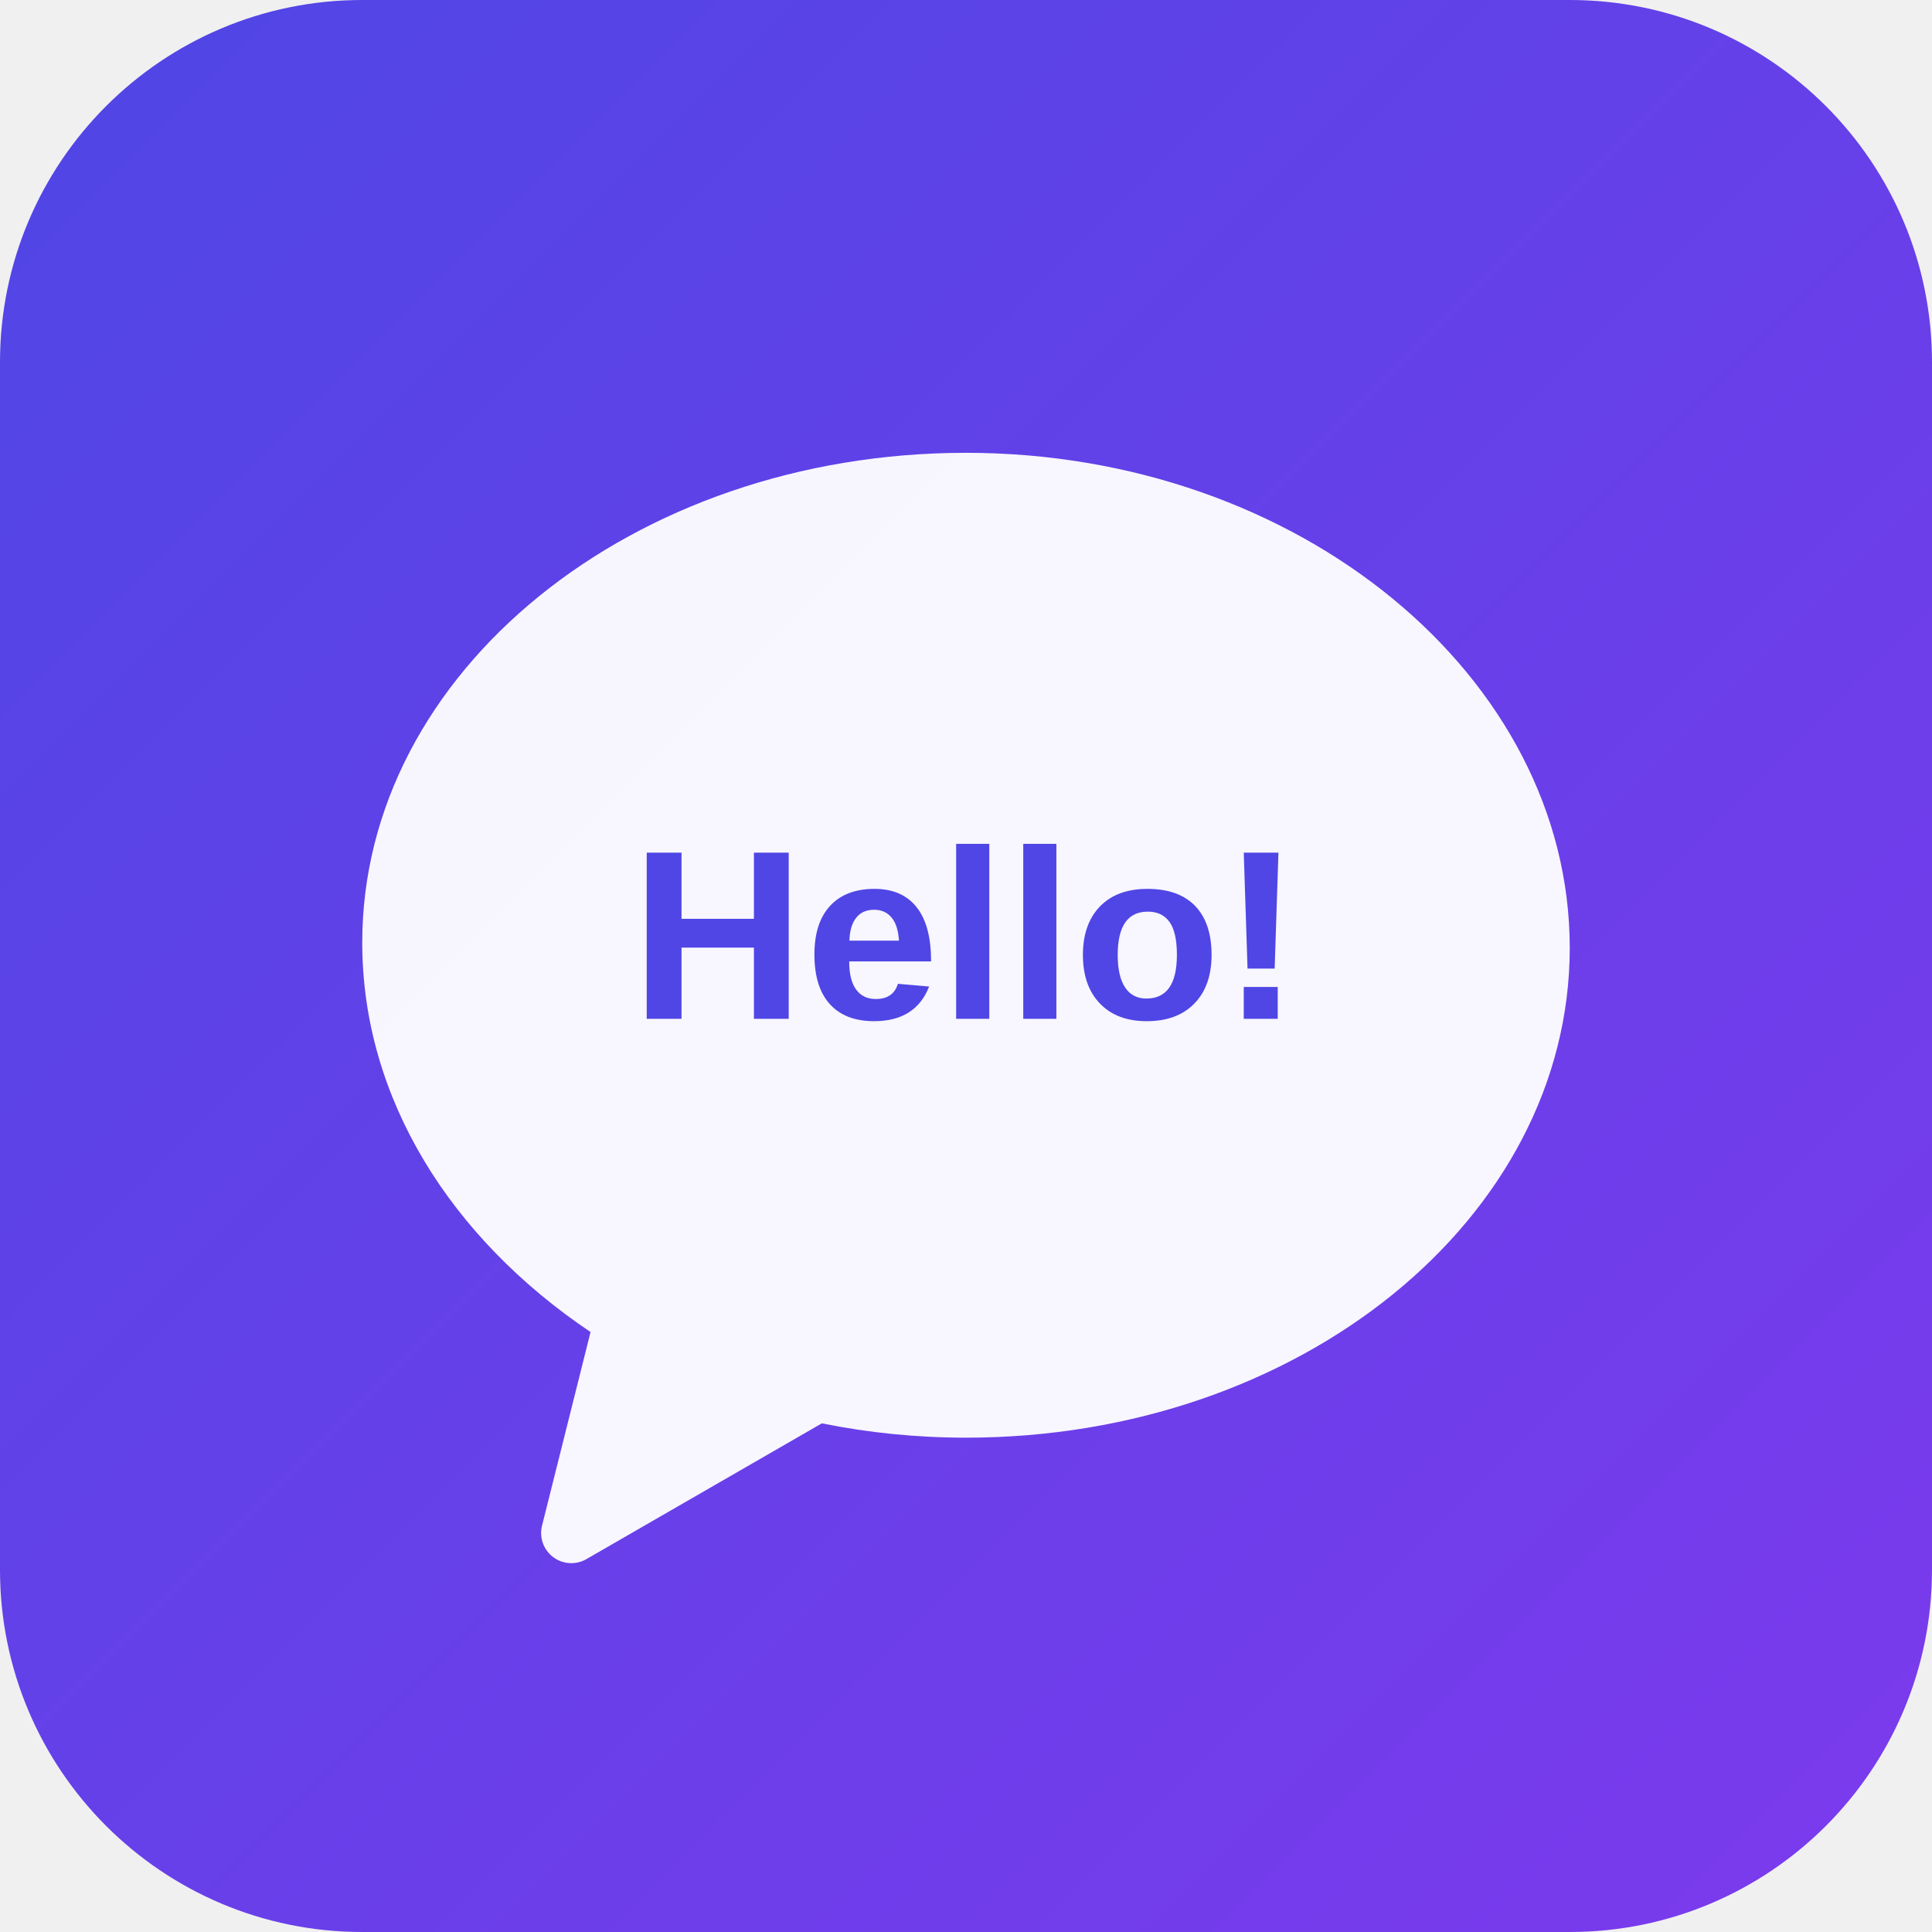
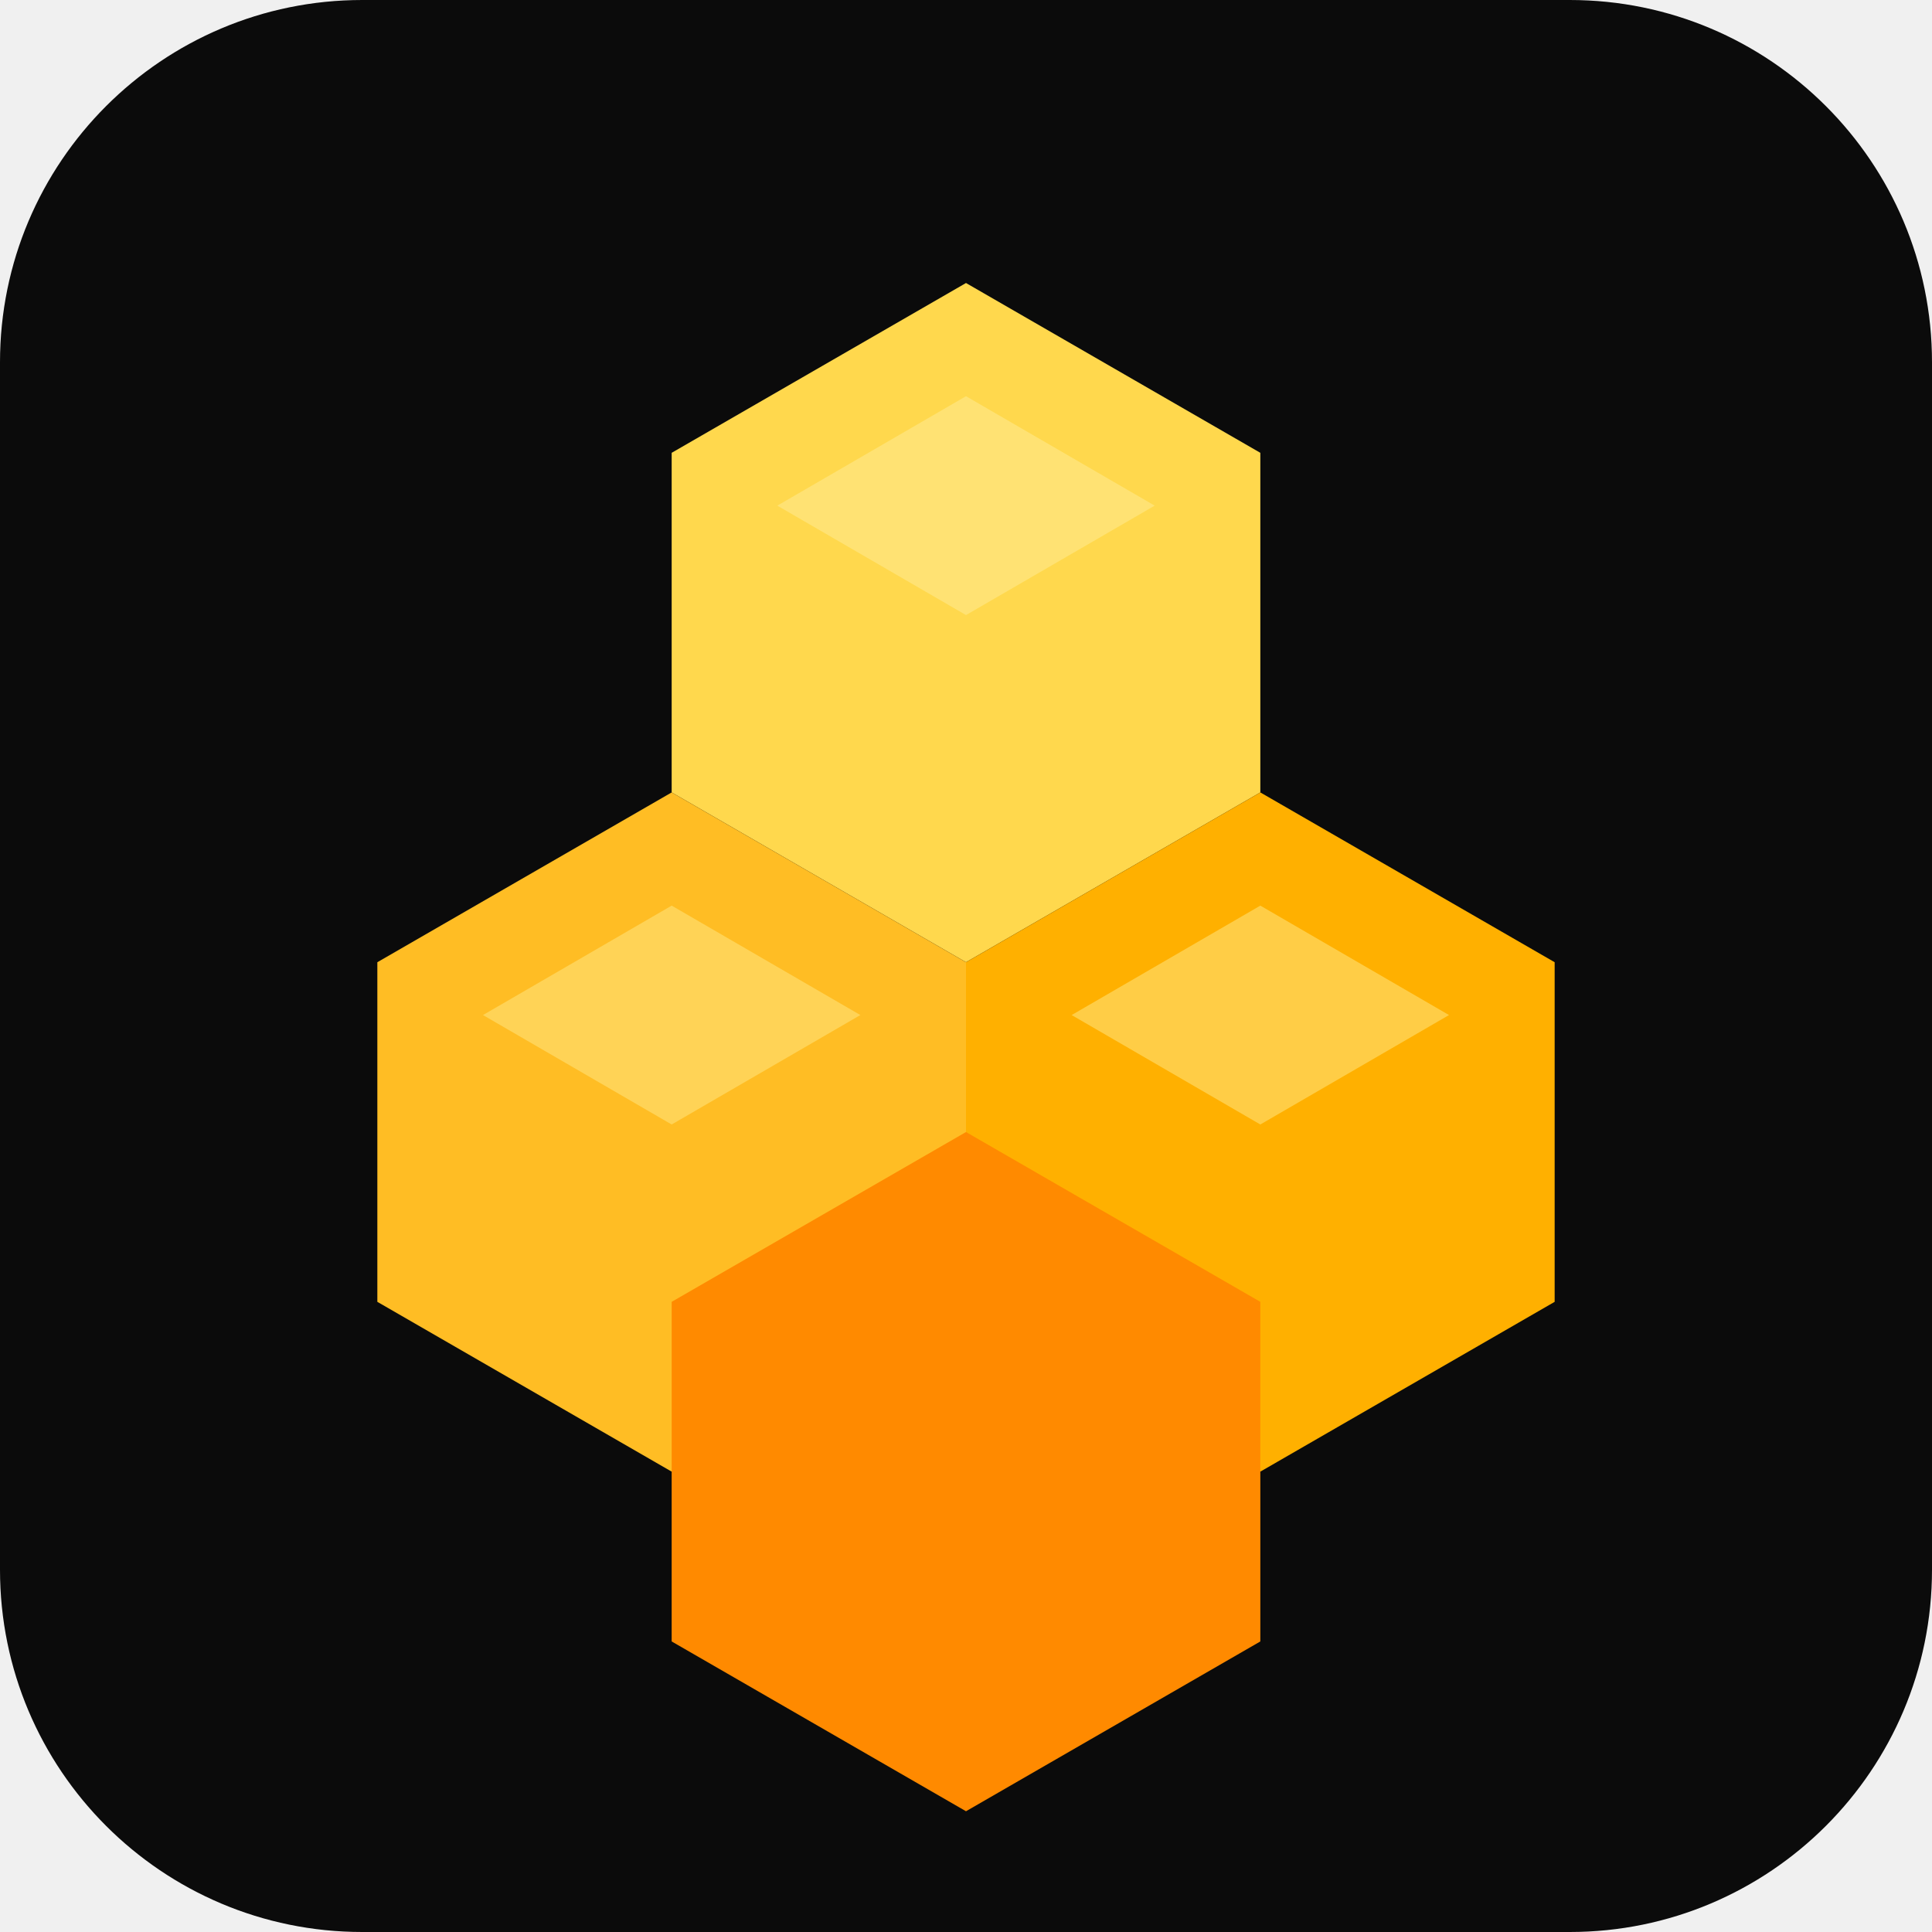
- <svg xmlns="http://www.w3.org/2000/svg" viewBox="0 0 512 512">
-   <defs>
-     <linearGradient id="bg" x1="0" y1="0" x2="1" y2="1">
-       <stop offset="0%" stop-color="#4F46E5" />
-       <stop offset="100%" stop-color="#7C3AED" />
-     </linearGradient>
-   </defs>
-   <rect width="512" height="512" rx="96" fill="url(#bg)" />
-   <path d="M256 120c-88.4 0-160 58.1-160 129.8 0 41.4 23.6 78.4 60.5 103.2l-12.9 51.5a8 8 0 0 0 11.6 8.8l62.6-36.1c12.3 2.5 25.2 3.8 38.2 3.8 88.4 0 160-58.1 160-129.8S344.4 120 256 120z" fill="white" opacity="0.95" />
-   <text x="256" y="270" text-anchor="middle" font-family="Arial, Helvetica, sans-serif" font-weight="bold" font-size="64" fill="#4F46E5">Hello!</text>
+ <svg xmlns="http://www.w3.org/2000/svg" viewBox="0 0 512 512" role="img" aria-label="Buzz">
+   <rect width="512" height="512" rx="96" fill="#0b0b0b" />
+   <path d="M256 75 334 120v90l-78 45-78-45v-90z" fill="#ffd84d" />
+   <path d="M178 210 256 255v90l-78 45-78-45v-90z" fill="#ffbd24" />
+   <path d="M334 210 412 255v90l-78 45-78-45v-90z" fill="#ffb000" />
+   <path d="M256 300 334 345v90l-78 45-78-45v-90z" fill="#ff8a00" />
+   <path d="M256 105 306 134l-50 29-50-29z" fill="#ffe680" opacity=".75" />
+   <path d="M178 240 228 269l-50 29-50-29z" fill="#ffe680" opacity=".55" />
+   <path d="M334 240 384 269l-50 29-50-29z" fill="#ffe680" opacity=".55" />
</svg>
